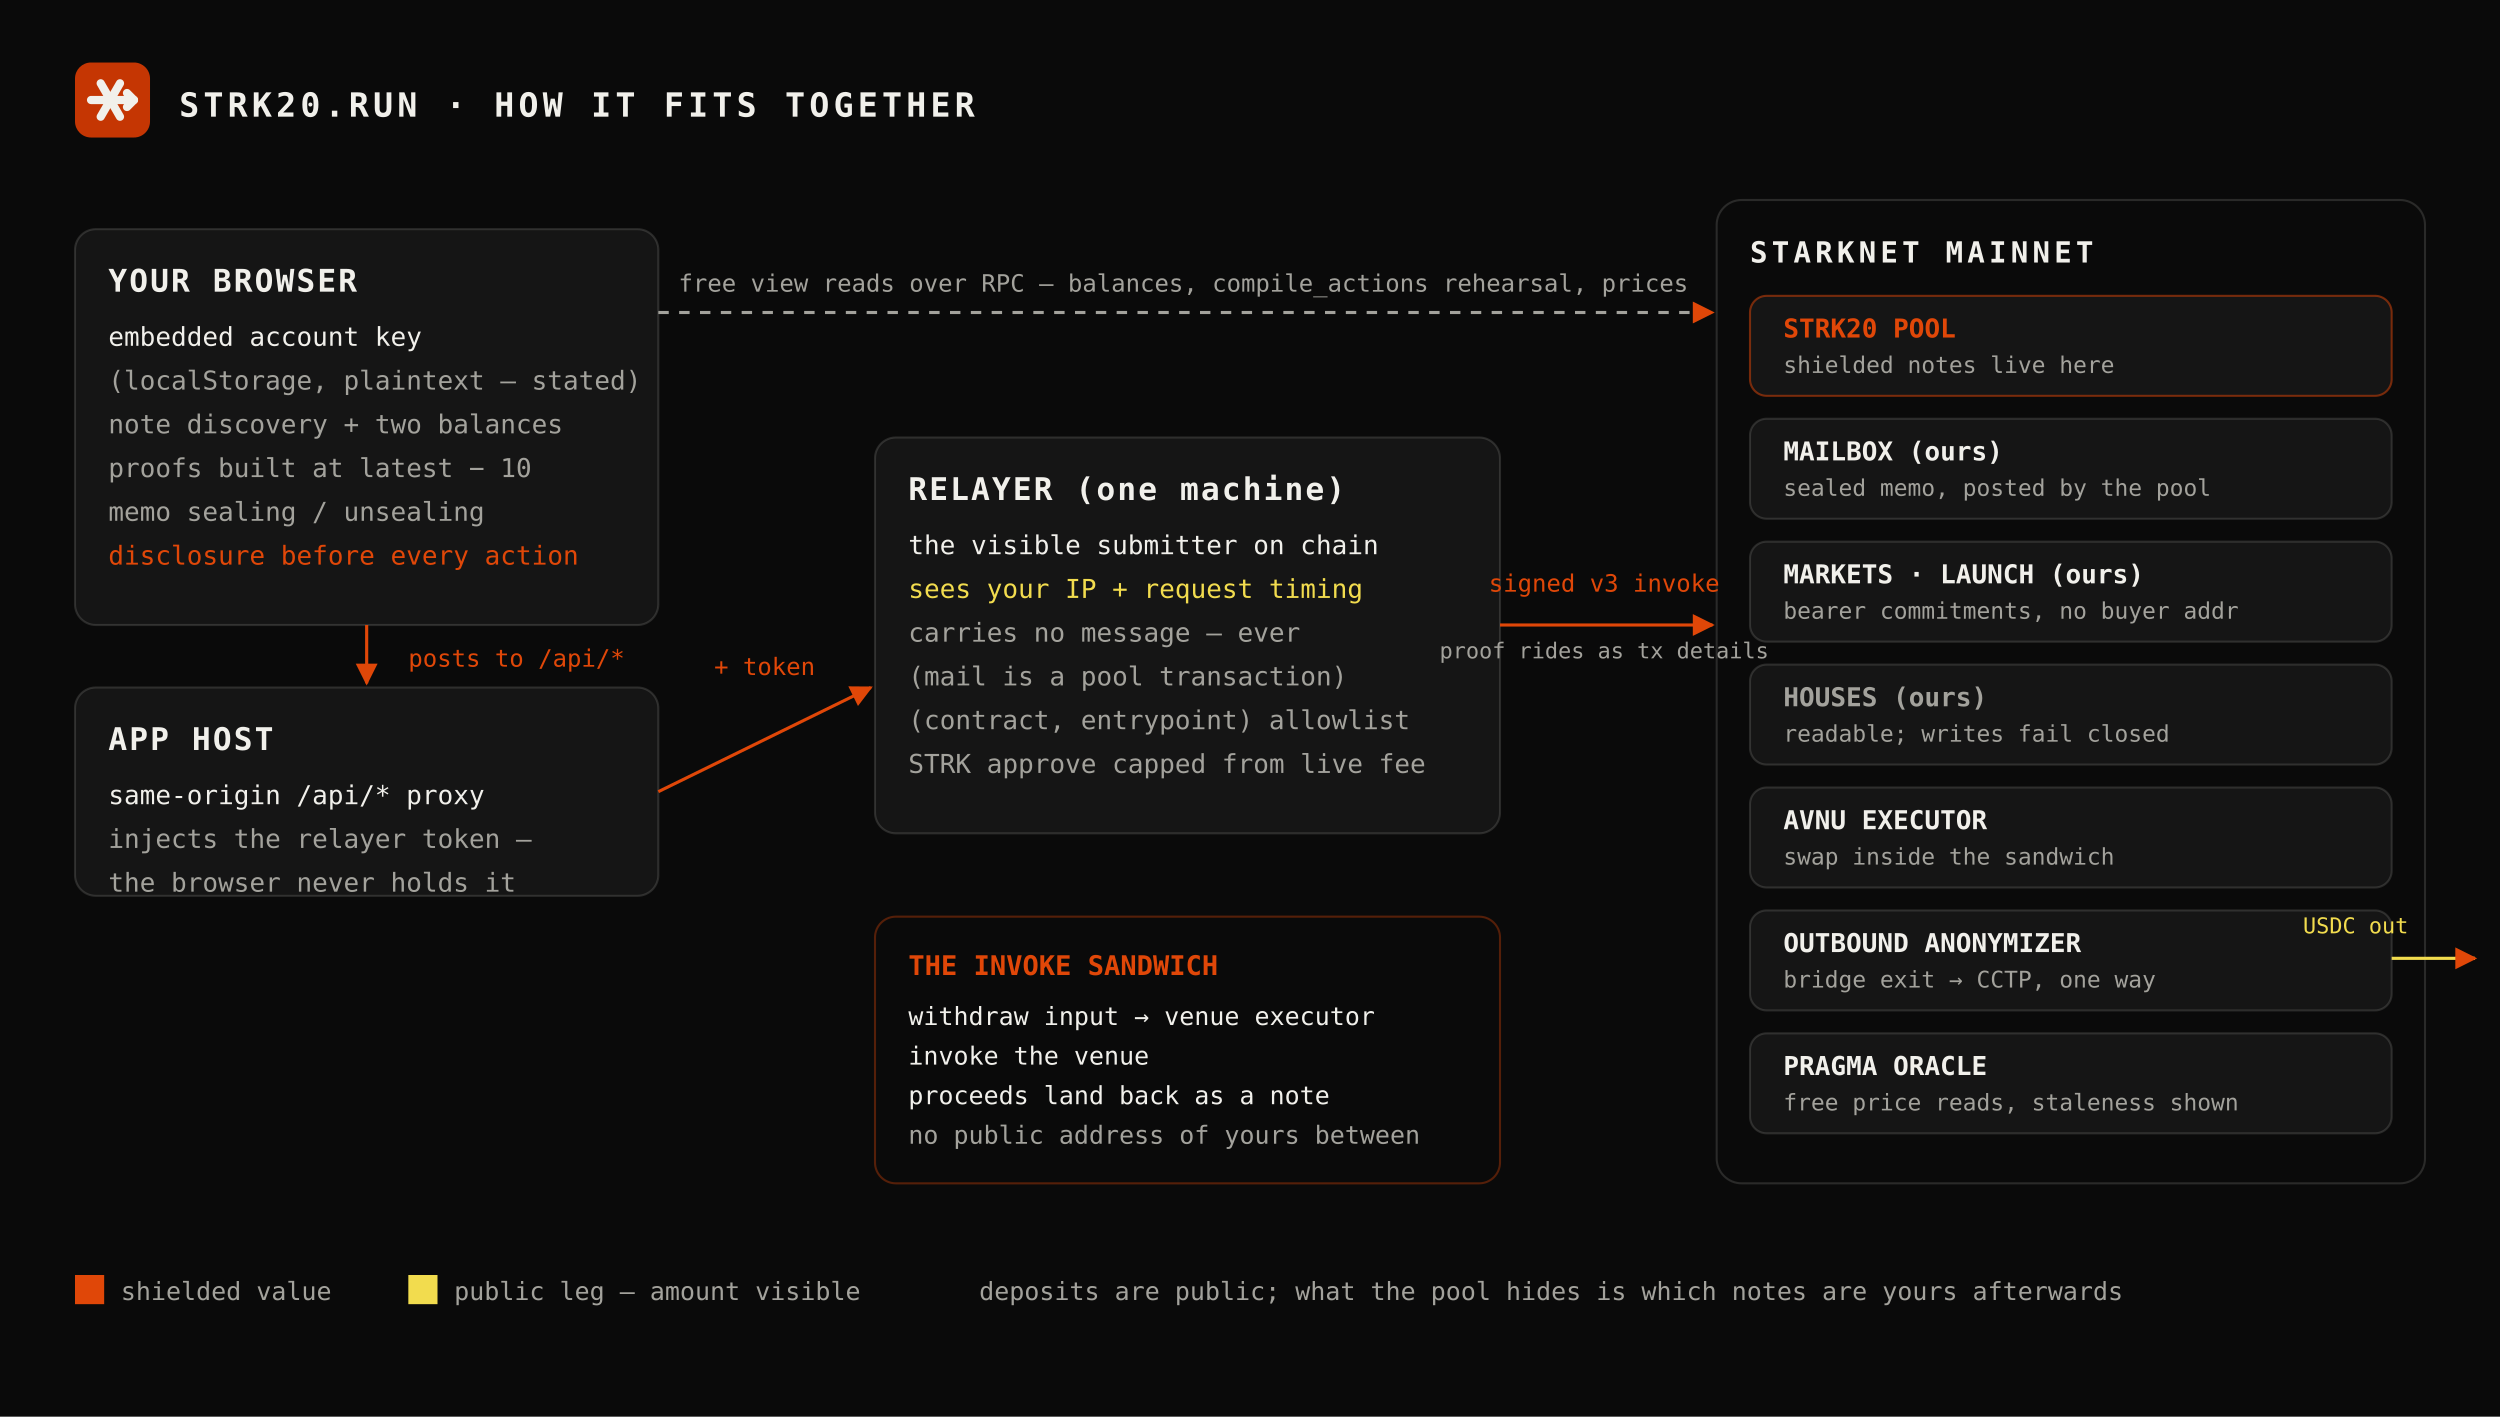
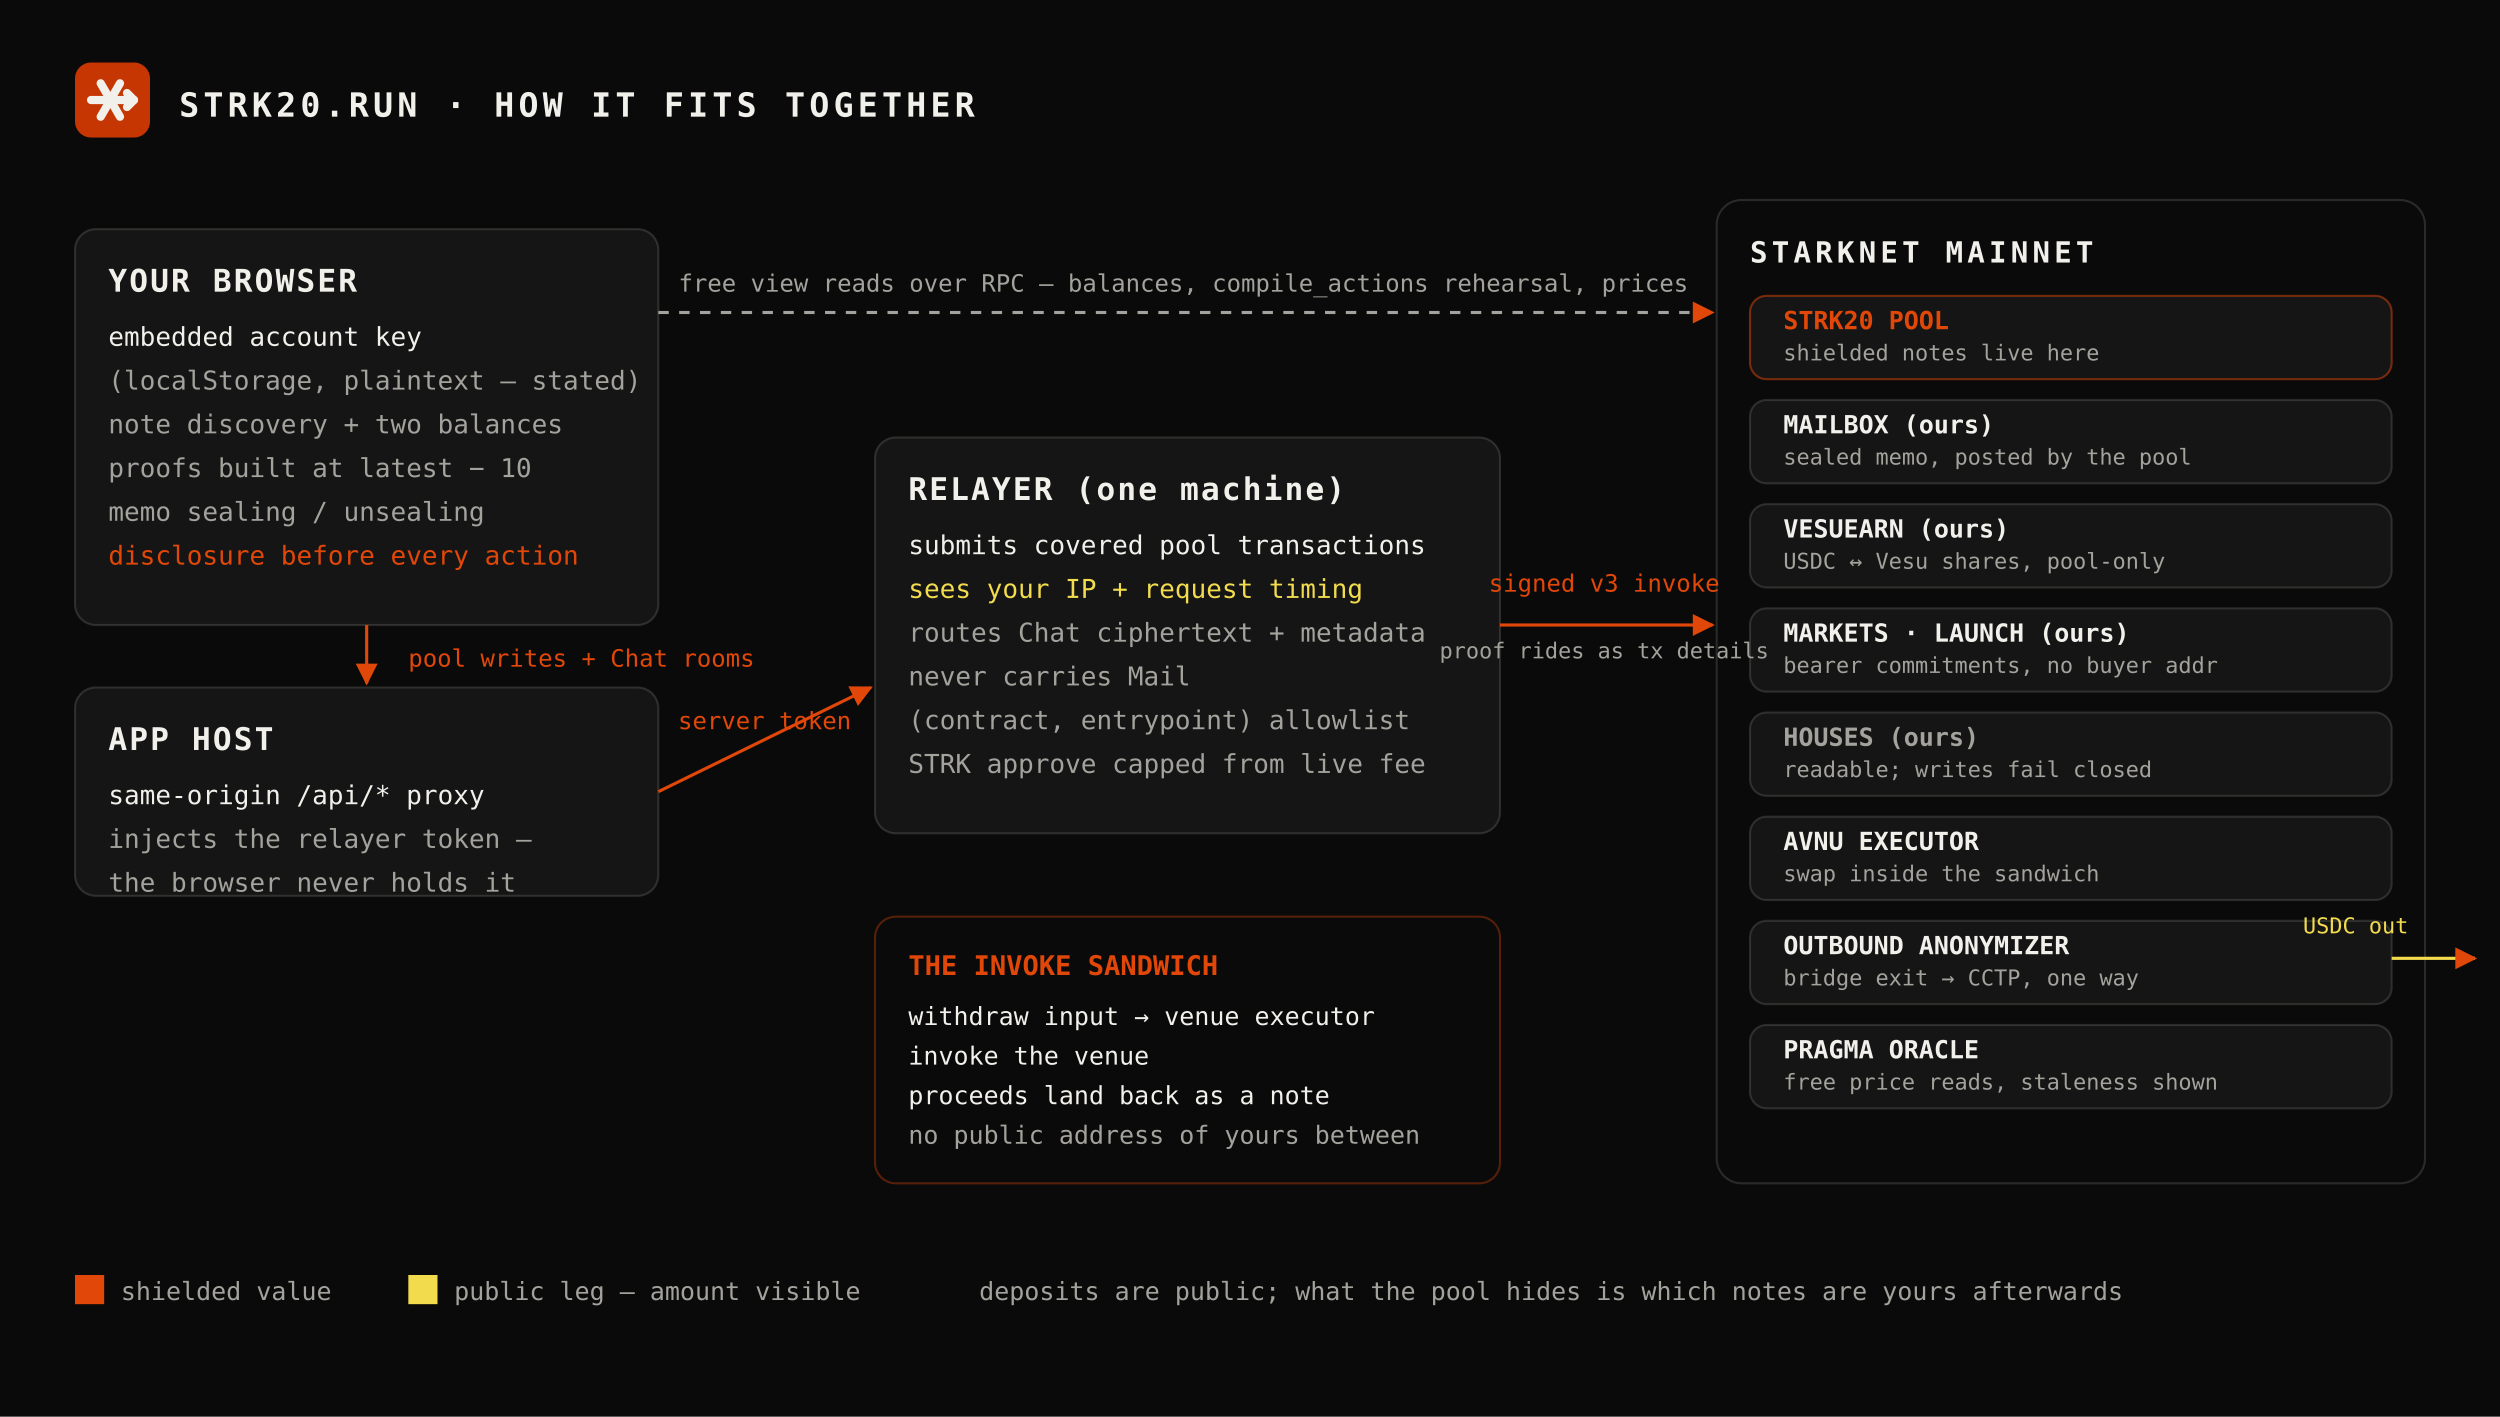
<svg xmlns="http://www.w3.org/2000/svg" viewBox="0 0 1200 680" role="img" aria-label="strk20.run architecture">
  <rect width="1200" height="680" fill="#0A0A0A" />
  <g transform="translate(36 30) scale(0.1286) translate(-116 -116)">
    <rect x="116" y="116" width="280" height="280" rx="60" fill="#C53603" />
    <g transform="translate(256 256) scale(0.45) translate(-256 -256)">
      <g transform="translate(-18 0)" fill="none" stroke="#F1F0EB" stroke-width="68" stroke-linecap="round" stroke-linejoin="round">
        <line x1="336" y1="117.44" x2="176" y2="394.56" />
        <line x1="176" y1="117.44" x2="336" y2="394.56" />
        <line x1="96" y1="256" x2="452" y2="256" />
        <path d="M 394 198 L 452 256 L 394 314" />
      </g>
    </g>
  </g>
  <text x="86" y="56" font-family="ui-monospace,'SF Mono',Menlo,Consolas,monospace" font-size="16" font-weight="700" fill="#F1F0EB" letter-spacing="2">STRK20.RUN · HOW IT FITS TOGETHER</text>
  <rect x="36" y="110" width="280" height="190" rx="10" fill="#151515" stroke="rgba(240,239,234,0.14)" />
  <text x="52" y="140" font-family="ui-monospace,'SF Mono',Menlo,Consolas,monospace" font-size="15" font-weight="700" fill="#F1F0EB" letter-spacing="1">YOUR BROWSER</text>
  <text x="52" y="166" font-family="ui-monospace,'SF Mono',Menlo,Consolas,monospace" font-size="12.5" fill="#F1F0EB">embedded account key</text>
  <text x="52" y="187" font-family="ui-monospace,'SF Mono',Menlo,Consolas,monospace" font-size="12.5" fill="#A3A29C">(localStorage, plaintext — stated)</text>
  <text x="52" y="208" font-family="ui-monospace,'SF Mono',Menlo,Consolas,monospace" font-size="12.5" fill="#A3A29C">note discovery + two balances</text>
  <text x="52" y="229" font-family="ui-monospace,'SF Mono',Menlo,Consolas,monospace" font-size="12.5" fill="#A3A29C">proofs built at latest − 10</text>
  <text x="52" y="250" font-family="ui-monospace,'SF Mono',Menlo,Consolas,monospace" font-size="12.5" fill="#A3A29C">memo sealing / unsealing</text>
  <text x="52" y="271" font-family="ui-monospace,'SF Mono',Menlo,Consolas,monospace" font-size="12.5" fill="#E04708">disclosure before every action</text>
  <rect x="36" y="330" width="280" height="100" rx="10" fill="#151515" stroke="rgba(240,239,234,0.14)" />
  <text x="52" y="360" font-family="ui-monospace,'SF Mono',Menlo,Consolas,monospace" font-size="15" font-weight="700" fill="#F1F0EB" letter-spacing="1">APP HOST</text>
  <text x="52" y="386" font-family="ui-monospace,'SF Mono',Menlo,Consolas,monospace" font-size="12.5" fill="#F1F0EB">same-origin /api/* proxy</text>
  <text x="52" y="407" font-family="ui-monospace,'SF Mono',Menlo,Consolas,monospace" font-size="12.5" fill="#A3A29C">injects the relayer token —</text>
  <text x="52" y="428" font-family="ui-monospace,'SF Mono',Menlo,Consolas,monospace" font-size="12.5" fill="#A3A29C">the browser never holds it</text>
  <rect x="420" y="210" width="300" height="190" rx="10" fill="#151515" stroke="rgba(240,239,234,0.14)" />
  <text x="436" y="240" font-family="ui-monospace,'SF Mono',Menlo,Consolas,monospace" font-size="15" font-weight="700" fill="#F1F0EB" letter-spacing="1">RELAYER  (one machine)</text>
-   <text x="436" y="266" font-family="ui-monospace,'SF Mono',Menlo,Consolas,monospace" font-size="12.5" fill="#F1F0EB">the visible submitter on chain</text>
+   <text x="436" y="266" font-family="ui-monospace,'SF Mono',Menlo,Consolas,monospace" font-size="12.5" fill="#F1F0EB">submits covered pool transactions</text>
  <text x="436" y="287" font-family="ui-monospace,'SF Mono',Menlo,Consolas,monospace" font-size="12.5" fill="#F2DC4E">sees your IP + request timing</text>
-   <text x="436" y="308" font-family="ui-monospace,'SF Mono',Menlo,Consolas,monospace" font-size="12.5" fill="#A3A29C">carries no message — ever</text>
-   <text x="436" y="329" font-family="ui-monospace,'SF Mono',Menlo,Consolas,monospace" font-size="12.5" fill="#A3A29C">(mail is a pool transaction)</text>
+   <text x="436" y="308" font-family="ui-monospace,'SF Mono',Menlo,Consolas,monospace" font-size="12.5" fill="#A3A29C">routes Chat ciphertext + metadata</text>
+   <text x="436" y="329" font-family="ui-monospace,'SF Mono',Menlo,Consolas,monospace" font-size="12.5" fill="#A3A29C">never carries Mail</text>
  <text x="436" y="350" font-family="ui-monospace,'SF Mono',Menlo,Consolas,monospace" font-size="12.5" fill="#A3A29C">(contract, entrypoint) allowlist</text>
  <text x="436" y="371" font-family="ui-monospace,'SF Mono',Menlo,Consolas,monospace" font-size="12.5" fill="#A3A29C">STRK approve capped from live fee</text>
  <rect x="824" y="96" width="340" height="472" rx="12" fill="none" stroke="rgba(240,239,234,0.14)" />
  <text x="840" y="126" font-family="ui-monospace,'SF Mono',Menlo,Consolas,monospace" font-size="14" font-weight="700" fill="#F1F0EB" letter-spacing="2">STARKNET MAINNET</text>
-   <rect x="840" y="142" width="308" height="48" rx="8" fill="#151515" stroke="rgba(224,71,8,0.5)" />
-   <text x="856" y="162" font-family="ui-monospace,'SF Mono',Menlo,Consolas,monospace" font-size="12.5" font-weight="700" fill="#E04708">STRK20 POOL</text>
-   <text x="856" y="179" font-family="ui-monospace,'SF Mono',Menlo,Consolas,monospace" font-size="11" fill="#A3A29C">shielded notes live here</text>
-   <rect x="840" y="201" width="308" height="48" rx="8" fill="#151515" stroke="rgba(240,239,234,0.14)" />
-   <text x="856" y="221" font-family="ui-monospace,'SF Mono',Menlo,Consolas,monospace" font-size="12.5" font-weight="700" fill="#F1F0EB">MAILBOX (ours)</text>
-   <text x="856" y="238" font-family="ui-monospace,'SF Mono',Menlo,Consolas,monospace" font-size="11" fill="#A3A29C">sealed memo, posted by the pool</text>
-   <rect x="840" y="260" width="308" height="48" rx="8" fill="#151515" stroke="rgba(240,239,234,0.14)" />
-   <text x="856" y="280" font-family="ui-monospace,'SF Mono',Menlo,Consolas,monospace" font-size="12.5" font-weight="700" fill="#F1F0EB">MARKETS · LAUNCH (ours)</text>
-   <text x="856" y="297" font-family="ui-monospace,'SF Mono',Menlo,Consolas,monospace" font-size="11" fill="#A3A29C">bearer commitments, no buyer addr</text>
-   <rect x="840" y="319" width="308" height="48" rx="8" fill="#151515" stroke="rgba(240,239,234,0.14)" />
-   <text x="856" y="339" font-family="ui-monospace,'SF Mono',Menlo,Consolas,monospace" font-size="12.5" font-weight="700" fill="#A3A29C">HOUSES (ours)</text>
-   <text x="856" y="356" font-family="ui-monospace,'SF Mono',Menlo,Consolas,monospace" font-size="11" fill="#A3A29C">readable; writes fail closed</text>
-   <rect x="840" y="378" width="308" height="48" rx="8" fill="#151515" stroke="rgba(240,239,234,0.14)" />
-   <text x="856" y="398" font-family="ui-monospace,'SF Mono',Menlo,Consolas,monospace" font-size="12.5" font-weight="700" fill="#F1F0EB">AVNU EXECUTOR</text>
-   <text x="856" y="415" font-family="ui-monospace,'SF Mono',Menlo,Consolas,monospace" font-size="11" fill="#A3A29C">swap inside the sandwich</text>
-   <rect x="840" y="437" width="308" height="48" rx="8" fill="#151515" stroke="rgba(240,239,234,0.14)" />
-   <text x="856" y="457" font-family="ui-monospace,'SF Mono',Menlo,Consolas,monospace" font-size="12.5" font-weight="700" fill="#F1F0EB">OUTBOUND ANONYMIZER</text>
-   <text x="856" y="474" font-family="ui-monospace,'SF Mono',Menlo,Consolas,monospace" font-size="11" fill="#A3A29C">bridge exit → CCTP, one way</text>
-   <rect x="840" y="496" width="308" height="48" rx="8" fill="#151515" stroke="rgba(240,239,234,0.14)" />
-   <text x="856" y="516" font-family="ui-monospace,'SF Mono',Menlo,Consolas,monospace" font-size="12.5" font-weight="700" fill="#F1F0EB">PRAGMA ORACLE</text>
-   <text x="856" y="533" font-family="ui-monospace,'SF Mono',Menlo,Consolas,monospace" font-size="11" fill="#A3A29C">free price reads, staleness shown</text>
+   <rect x="840" y="142" width="308" height="40" rx="8" fill="#151515" stroke="rgba(224,71,8,0.5)" />
+   <text x="856" y="158" font-family="ui-monospace,'SF Mono',Menlo,Consolas,monospace" font-size="12" font-weight="700" fill="#E04708">STRK20 POOL</text>
+   <text x="856" y="173" font-family="ui-monospace,'SF Mono',Menlo,Consolas,monospace" font-size="10.5" fill="#A3A29C">shielded notes live here</text>
+   <rect x="840" y="192" width="308" height="40" rx="8" fill="#151515" stroke="rgba(240,239,234,0.14)" />
+   <text x="856" y="208" font-family="ui-monospace,'SF Mono',Menlo,Consolas,monospace" font-size="12" font-weight="700" fill="#F1F0EB">MAILBOX (ours)</text>
+   <text x="856" y="223" font-family="ui-monospace,'SF Mono',Menlo,Consolas,monospace" font-size="10.5" fill="#A3A29C">sealed memo, posted by the pool</text>
+   <rect x="840" y="242" width="308" height="40" rx="8" fill="#151515" stroke="rgba(240,239,234,0.14)" />
+   <text x="856" y="258" font-family="ui-monospace,'SF Mono',Menlo,Consolas,monospace" font-size="12" font-weight="700" fill="#F1F0EB">VESUEARN (ours)</text>
+   <text x="856" y="273" font-family="ui-monospace,'SF Mono',Menlo,Consolas,monospace" font-size="10.5" fill="#A3A29C">USDC ↔ Vesu shares, pool-only</text>
+   <rect x="840" y="292" width="308" height="40" rx="8" fill="#151515" stroke="rgba(240,239,234,0.14)" />
+   <text x="856" y="308" font-family="ui-monospace,'SF Mono',Menlo,Consolas,monospace" font-size="12" font-weight="700" fill="#F1F0EB">MARKETS · LAUNCH (ours)</text>
+   <text x="856" y="323" font-family="ui-monospace,'SF Mono',Menlo,Consolas,monospace" font-size="10.5" fill="#A3A29C">bearer commitments, no buyer addr</text>
+   <rect x="840" y="342" width="308" height="40" rx="8" fill="#151515" stroke="rgba(240,239,234,0.14)" />
+   <text x="856" y="358" font-family="ui-monospace,'SF Mono',Menlo,Consolas,monospace" font-size="12" font-weight="700" fill="#A3A29C">HOUSES (ours)</text>
+   <text x="856" y="373" font-family="ui-monospace,'SF Mono',Menlo,Consolas,monospace" font-size="10.5" fill="#A3A29C">readable; writes fail closed</text>
+   <rect x="840" y="392" width="308" height="40" rx="8" fill="#151515" stroke="rgba(240,239,234,0.14)" />
+   <text x="856" y="408" font-family="ui-monospace,'SF Mono',Menlo,Consolas,monospace" font-size="12" font-weight="700" fill="#F1F0EB">AVNU EXECUTOR</text>
+   <text x="856" y="423" font-family="ui-monospace,'SF Mono',Menlo,Consolas,monospace" font-size="10.5" fill="#A3A29C">swap inside the sandwich</text>
+   <rect x="840" y="442" width="308" height="40" rx="8" fill="#151515" stroke="rgba(240,239,234,0.14)" />
+   <text x="856" y="458" font-family="ui-monospace,'SF Mono',Menlo,Consolas,monospace" font-size="12" font-weight="700" fill="#F1F0EB">OUTBOUND ANONYMIZER</text>
+   <text x="856" y="473" font-family="ui-monospace,'SF Mono',Menlo,Consolas,monospace" font-size="10.5" fill="#A3A29C">bridge exit → CCTP, one way</text>
+   <rect x="840" y="492" width="308" height="40" rx="8" fill="#151515" stroke="rgba(240,239,234,0.14)" />
+   <text x="856" y="508" font-family="ui-monospace,'SF Mono',Menlo,Consolas,monospace" font-size="12" font-weight="700" fill="#F1F0EB">PRAGMA ORACLE</text>
+   <text x="856" y="523" font-family="ui-monospace,'SF Mono',Menlo,Consolas,monospace" font-size="10.5" fill="#A3A29C">free price reads, staleness shown</text>
  <defs>
    <marker id="ah" viewBox="0 0 10 10" refX="9" refY="5" markerWidth="7" markerHeight="7" orient="auto-start-reverse">
      <path d="M0,0 L10,5 L0,10 z" fill="#E04708" />
    </marker>
  </defs>
  <line x1="176" y1="300" x2="176" y2="328" stroke="#E04708" stroke-width="1.5" marker-end="url(#ah)" />
-   <text x="196" y="320" font-family="ui-monospace,'SF Mono',Menlo,Consolas,monospace" font-size="11.5" fill="#E04708">posts to /api/*</text>
+   <text x="196" y="320" font-family="ui-monospace,'SF Mono',Menlo,Consolas,monospace" font-size="11.5" fill="#E04708">pool writes + Chat rooms</text>
  <line x1="316" y1="380" x2="418" y2="330" stroke="#E04708" stroke-width="1.5" marker-end="url(#ah)" />
-   <text x="367" y="324" font-family="ui-monospace,'SF Mono',Menlo,Consolas,monospace" font-size="11.5" fill="#E04708" text-anchor="middle">+ token</text>
+   <text x="367" y="350" font-family="ui-monospace,'SF Mono',Menlo,Consolas,monospace" font-size="11.5" fill="#E04708" text-anchor="middle">server token</text>
  <line x1="720" y1="300" x2="822" y2="300" stroke="#E04708" stroke-width="1.5" marker-end="url(#ah)" />
  <text x="770" y="284" font-family="ui-monospace,'SF Mono',Menlo,Consolas,monospace" font-size="11.5" fill="#E04708" text-anchor="middle">signed v3 invoke</text>
  <text x="770" y="316" font-family="ui-monospace,'SF Mono',Menlo,Consolas,monospace" font-size="10.5" fill="#A3A29C" text-anchor="middle">proof rides as tx details</text>
  <line x1="316" y1="150" x2="822" y2="150" stroke="#A3A29C" stroke-width="1.5" stroke-dasharray="5 5" marker-end="url(#ah)" />
  <text x="568" y="140" font-family="ui-monospace,'SF Mono',Menlo,Consolas,monospace" font-size="11.5" fill="#A3A29C" text-anchor="middle">free view reads over RPC — balances, compile_actions rehearsal, prices</text>
  <line x1="1148" y1="460" x2="1188" y2="460" stroke="#F2DC4E" stroke-width="1.5" marker-end="url(#ah)" />
  <text x="1156" y="448" font-family="ui-monospace,'SF Mono',Menlo,Consolas,monospace" font-size="10.5" fill="#F2DC4E" text-anchor="end">USDC out</text>
  <rect x="420" y="440" width="300" height="128" rx="10" fill="none" stroke="rgba(224,71,8,0.35)" />
  <text x="436" y="468" font-family="ui-monospace,'SF Mono',Menlo,Consolas,monospace" font-size="13" font-weight="700" fill="#E04708">THE INVOKE SANDWICH</text>
  <text x="436" y="492" font-family="ui-monospace,'SF Mono',Menlo,Consolas,monospace" font-size="12" fill="#F1F0EB">withdraw input → venue executor</text>
  <text x="436" y="511" font-family="ui-monospace,'SF Mono',Menlo,Consolas,monospace" font-size="12" fill="#F1F0EB">invoke the venue</text>
  <text x="436" y="530" font-family="ui-monospace,'SF Mono',Menlo,Consolas,monospace" font-size="12" fill="#F1F0EB">proceeds land back as a note</text>
  <text x="436" y="549" font-family="ui-monospace,'SF Mono',Menlo,Consolas,monospace" font-size="12" fill="#A3A29C">no public address of yours between</text>
  <rect x="36" y="612" width="14" height="14" fill="#E04708" />
  <text x="58" y="624" font-family="ui-monospace,'SF Mono',Menlo,Consolas,monospace" font-size="12" fill="#A3A29C">shielded value</text>
  <rect x="196" y="612" width="14" height="14" fill="#F2DC4E" />
  <text x="218" y="624" font-family="ui-monospace,'SF Mono',Menlo,Consolas,monospace" font-size="12" fill="#A3A29C">public leg — amount visible</text>
  <text x="470" y="624" font-family="ui-monospace,'SF Mono',Menlo,Consolas,monospace" font-size="12" fill="#A3A29C">deposits are public; what the pool hides is which notes are yours afterwards</text>
</svg>
